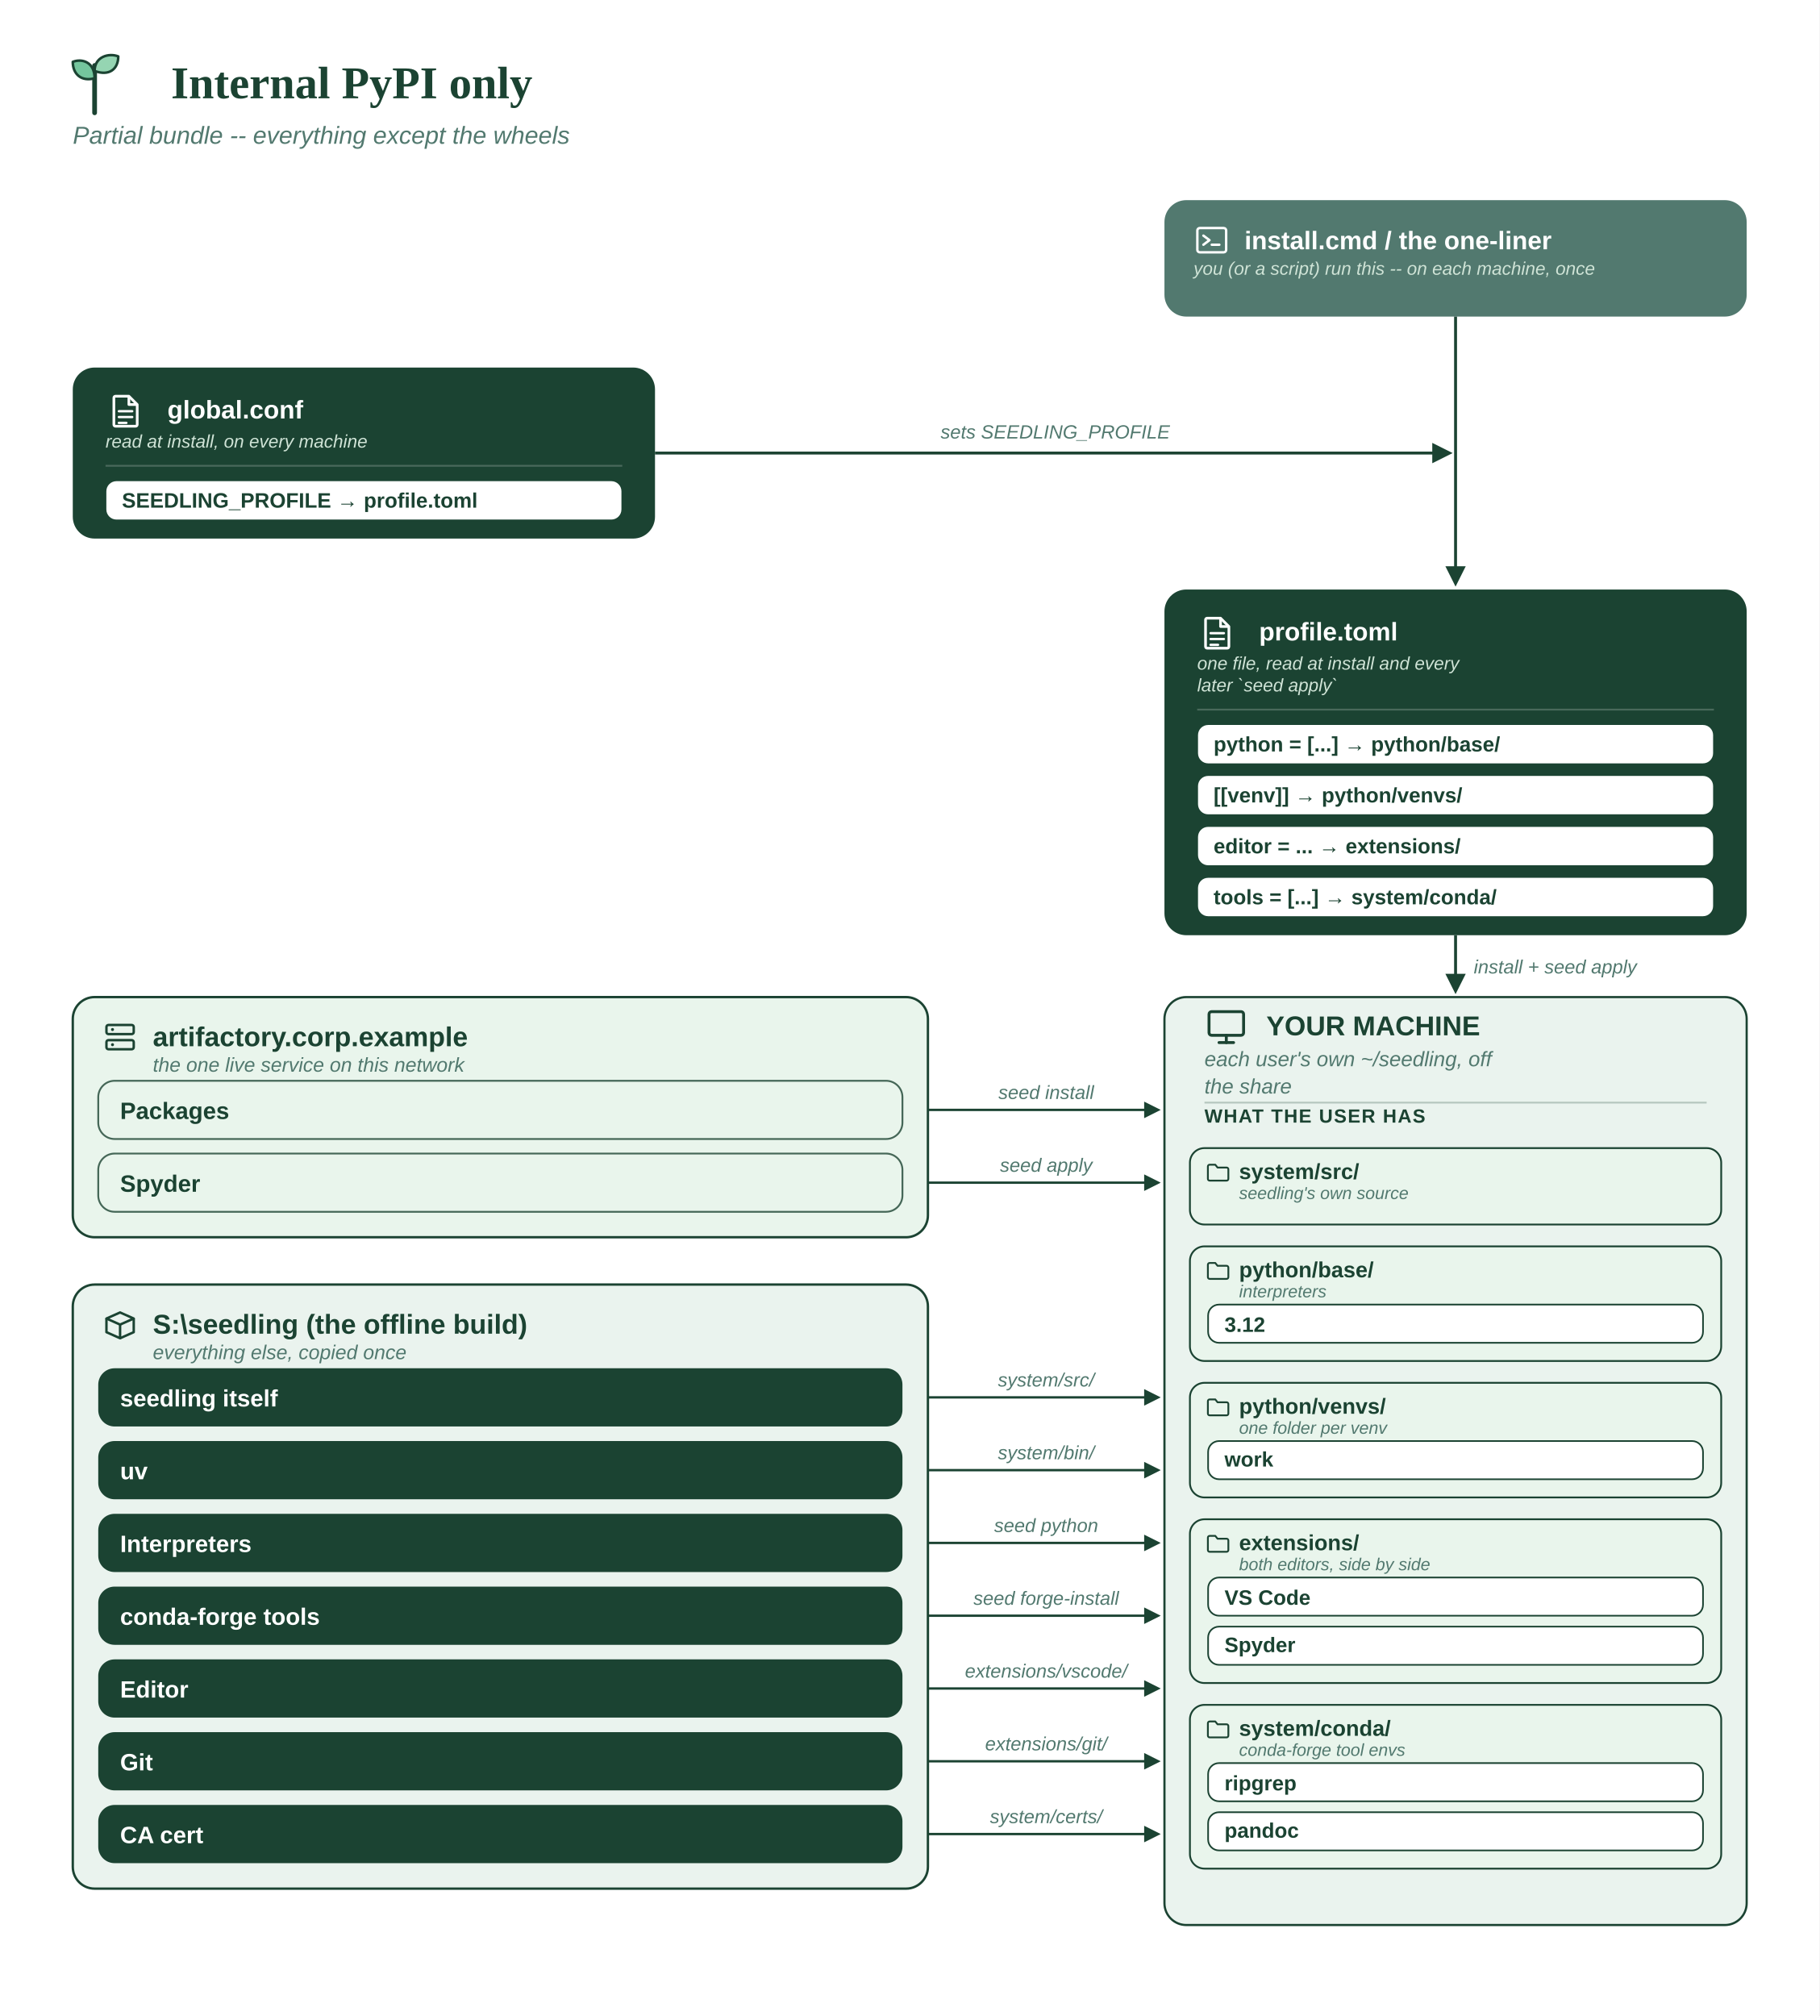
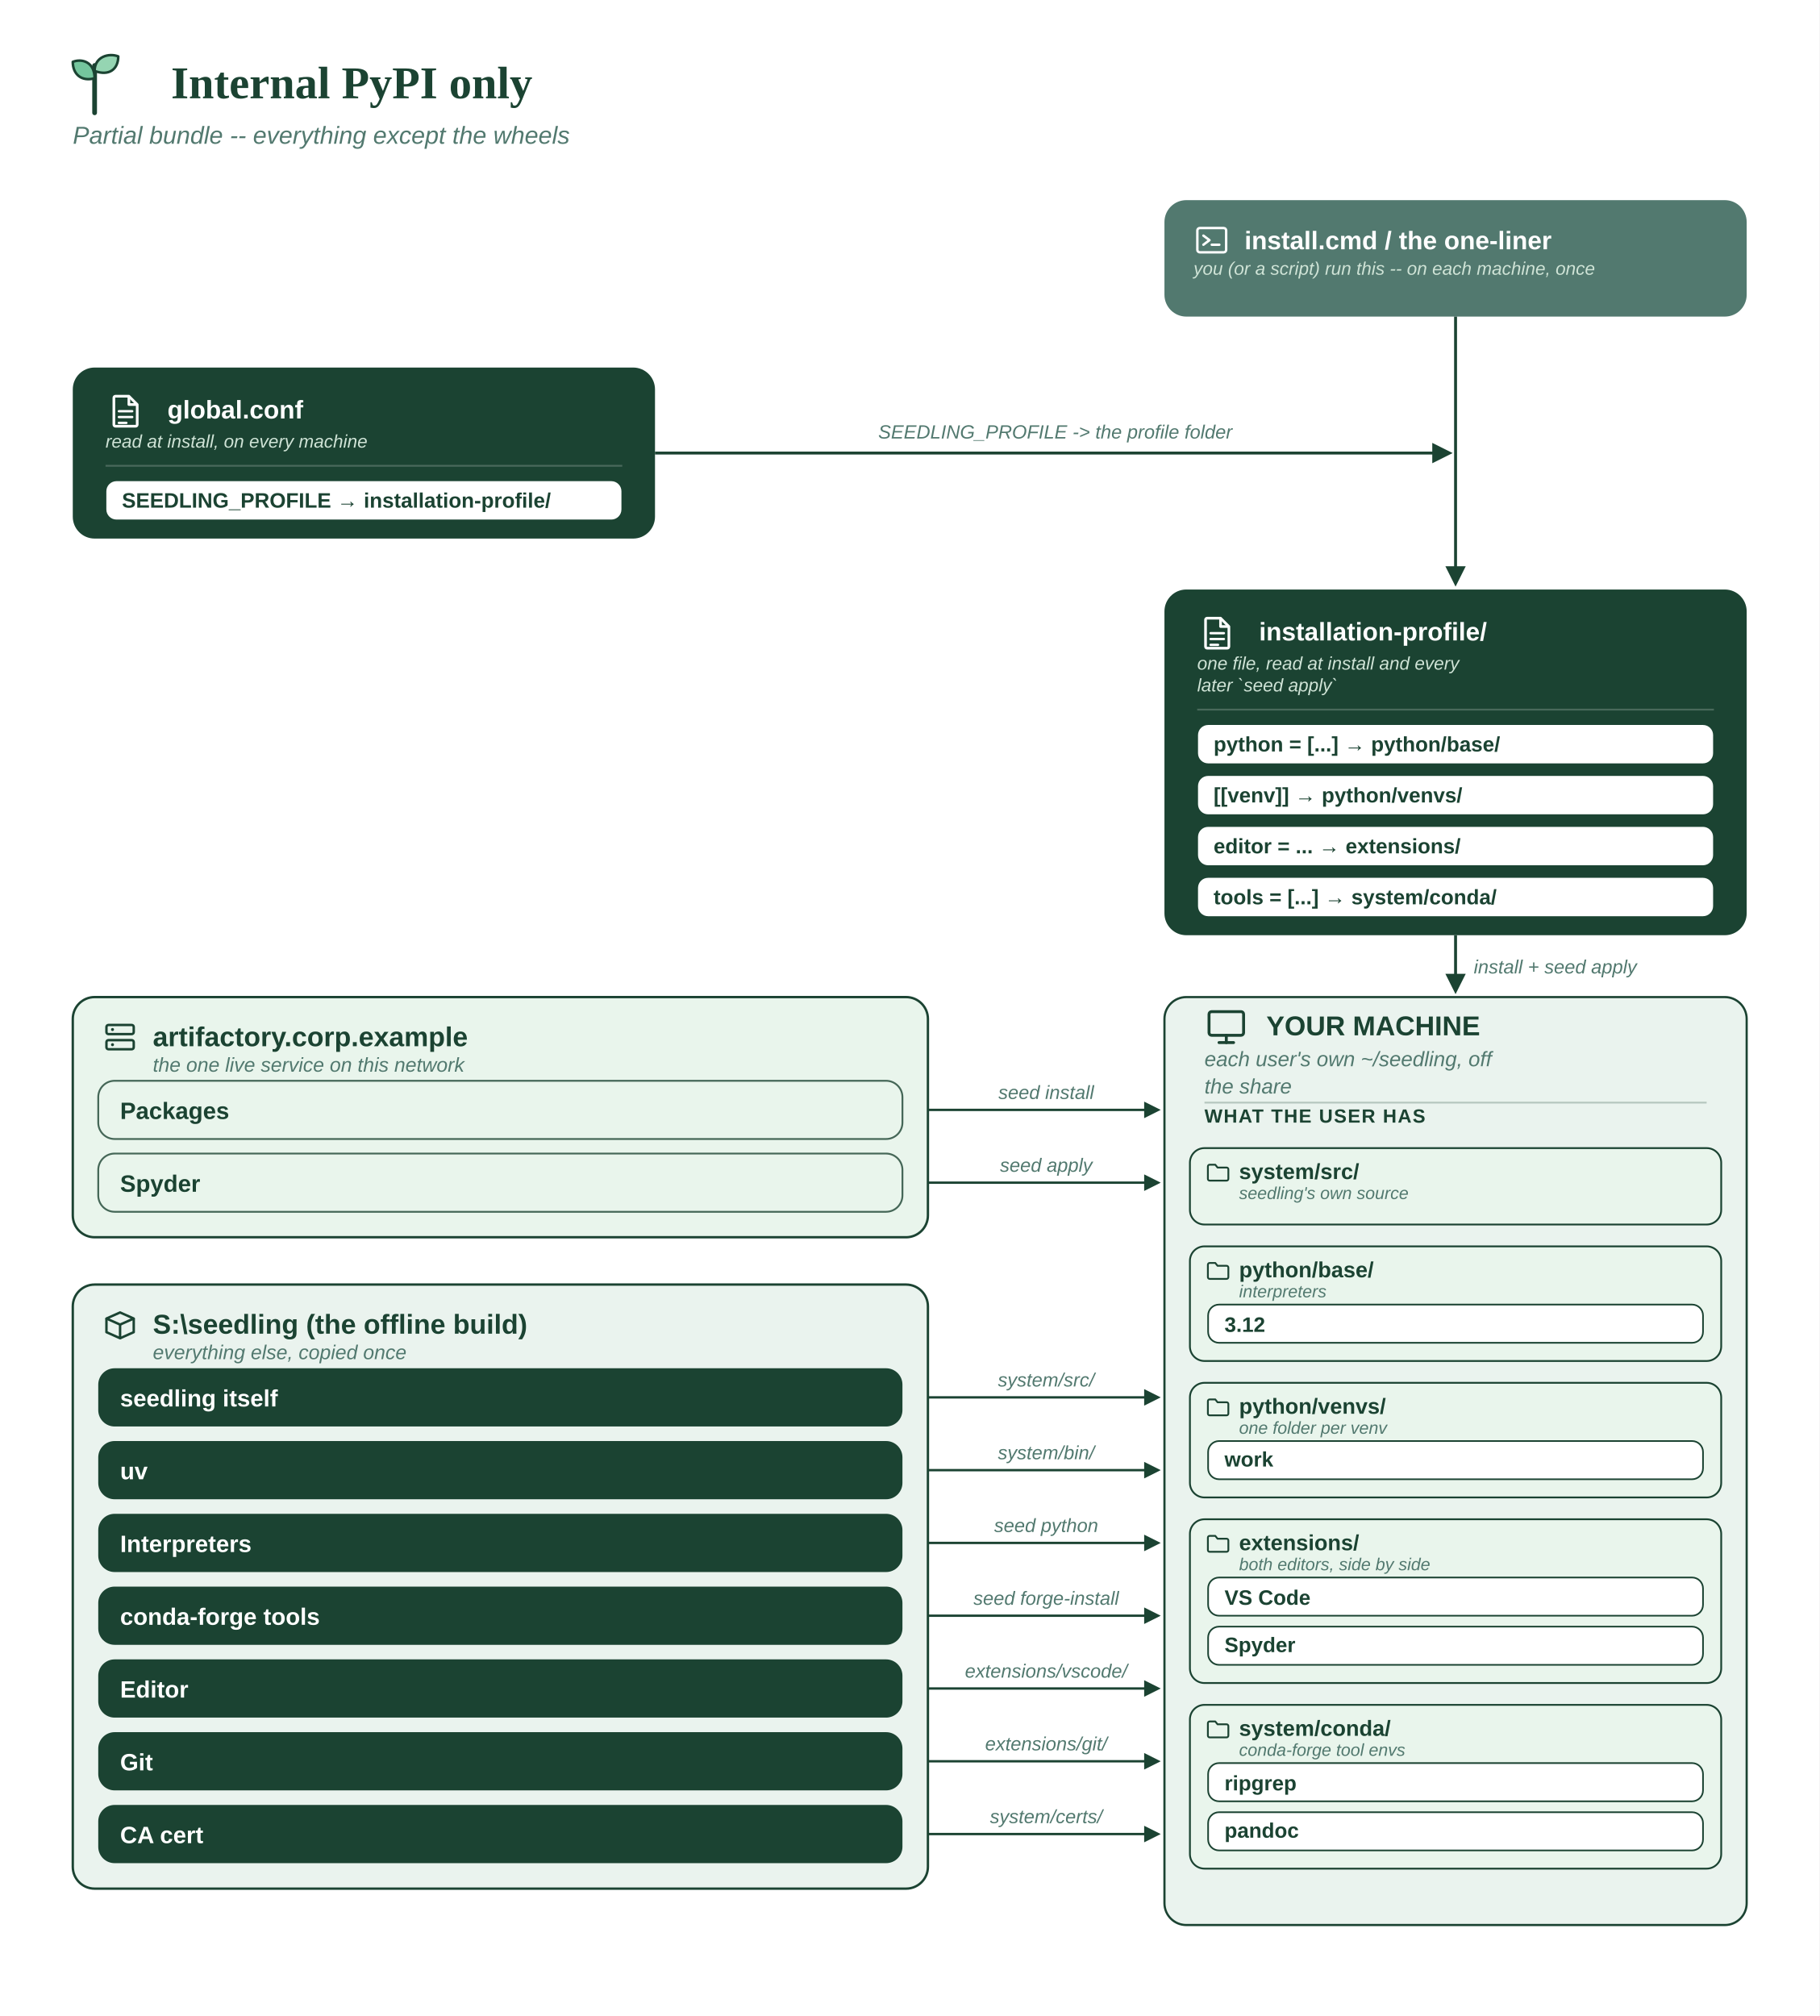
<svg xmlns="http://www.w3.org/2000/svg" viewBox="0 0 1000 1108" font-family="Arial, Helvetica, sans-serif">
  <defs>
    <defs>
      <style>
      .head  { font-family: Georgia, 'Times New Roman', serif; }
      .body  { font-family: Arial, Helvetica, sans-serif; }
      .fg    { fill: #1B4332; }
      .fw    { fill: #FFFFFF; }
      .fmute { fill: #52796F; }
    </style>
      <marker id="arrow" markerWidth="7" markerHeight="7" refX="5.5" refY="3.5" orient="auto">
        <path d="M0,0 L7,3.5 L0,7 Z" fill="#1B4332" />
      </marker>
      <symbol id="ic-cloud" viewBox="0 0 24 24">
        <path d="M6.5 18 C3.5 18 2 15.8 2 13.8 C2 11.6 3.8 10 5.8 10.1 C6.4 7.6 8.7 6 11.2 6.3 C13.6 6.6 15.4 8.6 15.5 11 C17.9 11.1 20 13 20 15.3 C20 17.4 18.2 18 17 18 Z" fill="none" stroke="currentColor" stroke-width="1.6" stroke-linejoin="round" />
      </symbol>
      <symbol id="ic-box" viewBox="0 0 24 24">
        <path d="M3 8 L12 4 L21 8 L12 12 Z" fill="none" stroke="currentColor" stroke-width="1.6" stroke-linejoin="round" />
        <path d="M3 8 V17 L12 21 V12" fill="none" stroke="currentColor" stroke-width="1.6" stroke-linejoin="round" />
        <path d="M21 8 V17 L12 21" fill="none" stroke="currentColor" stroke-width="1.6" stroke-linejoin="round" />
      </symbol>
      <symbol id="ic-server" viewBox="0 0 24 24">
        <rect x="3" y="4" width="18" height="6" rx="1.3" fill="none" stroke="currentColor" stroke-width="1.6" />
        <rect x="3" y="14" width="18" height="6" rx="1.3" fill="none" stroke="currentColor" stroke-width="1.6" />
        <circle cx="7" cy="7" r="1" fill="currentColor" />
        <circle cx="7" cy="17" r="1" fill="currentColor" />
      </symbol>
      <symbol id="ic-monitor" viewBox="0 0 24 24">
        <rect x="2.5" y="4" width="19" height="13" rx="1.4" fill="none" stroke="currentColor" stroke-width="1.6" />
        <line x1="8" y1="21" x2="16" y2="21" stroke="currentColor" stroke-width="1.6" stroke-linecap="round" />
        <line x1="12" y1="17" x2="12" y2="21" stroke="currentColor" stroke-width="1.6" stroke-linecap="round" />
      </symbol>
      <symbol id="ic-folder" viewBox="0 0 24 24">
        <path d="M3 6.5 C3 5.7 3.7 5 4.5 5 H9.5 L11.5 7.5 H19.5 C20.3 7.5 21 8.2 21 9 V17.5 C21 18.3 20.3 19 19.5 19 H4.5 C3.7 19 3 18.3 3 17.5 Z" fill="none" stroke="currentColor" stroke-width="1.6" stroke-linejoin="round" />
      </symbol>
      <symbol id="ic-doc" viewBox="0 0 24 24">
        <path d="M6 3 H14 L19 8 V20 C19 20.6 18.6 21 18 21 H6 C5.4 21 5 20.6 5 20 V4 C5 3.4 5.4 3 6 3 Z" fill="none" stroke="currentColor" stroke-width="1.6" stroke-linejoin="round" />
        <path d="M14 3 V8 H19" fill="none" stroke="currentColor" stroke-width="1.6" stroke-linejoin="round" />
        <line x1="8" y1="12" x2="16" y2="12" stroke="currentColor" stroke-width="1.4" stroke-linecap="round" />
        <line x1="8" y1="15.5" x2="16" y2="15.5" stroke="currentColor" stroke-width="1.4" stroke-linecap="round" />
        <line x1="8" y1="19" x2="12.5" y2="19" stroke="currentColor" stroke-width="1.4" stroke-linecap="round" />
      </symbol>
      <symbol id="ic-terminal" viewBox="0 0 24 24">
        <rect x="2.5" y="4" width="19" height="16" rx="1.6" fill="none" stroke="currentColor" stroke-width="1.6" />
        <path d="M6.5 9 L10.5 12 L6.5 15" fill="none" stroke="currentColor" stroke-width="1.6" stroke-linecap="round" stroke-linejoin="round" />
        <line x1="12" y1="15" x2="17" y2="15" stroke="currentColor" stroke-width="1.6" stroke-linecap="round" />
      </symbol>
    </defs>
  </defs>
  <rect x="0" y="0" width="1000" height="1108" fill="#FFFFFF" />
  <g transform="translate(40,20)">
    <path d="M12 42 V16" stroke="#1B4332" stroke-width="2.6" stroke-linecap="round" fill="none" />
    <path d="M12 23 C12 14 5 12 0 14 C0 21 5 25 12 23 Z" fill="#74C69D" stroke="#1B4332" stroke-width="1.4" stroke-linejoin="round" />
    <path d="M12 19 C12 11 20 9 25 11 C25 18 20 22 12 19 Z" fill="#95D5B2" stroke="#1B4332" stroke-width="1.4" stroke-linejoin="round" />
  </g>
  <text x="94" y="54" class="head fg" font-size="25" font-weight="700">Internal PyPI only</text>
  <text x="40" y="79" class="body fmute" font-size="13.5" font-style="italic">Partial bundle -- everything except the wheels</text>
  <rect x="640" y="110" width="320" height="64" rx="12" fill="#52796F" />
  <use href="#ic-terminal" x="656" y="122" width="20" height="20" color="#FFFFFF" />
  <text x="684" y="137" class="body fw" font-size="14.0" font-weight="700">install.cmd  /  the one-liner</text>
  <text x="656" y="151" class="body" fill="#CFE3D6" font-size="10" font-style="italic">you (or a script) run this -- on each machine, once</text>
  <line x1="800" y1="174" x2="800" y2="320" stroke="#1B4332" stroke-width="1.6" marker-end="url(#arrow)" />
  <rect x="40" y="202" width="320" height="94" rx="12" fill="#1B4332" />
  <use href="#ic-doc" x="58" y="215" width="22" height="22" color="#FFFFFF" />
  <text x="92" y="230" class="body fw" font-size="14" font-weight="700">global.conf</text>
  <text x="58" y="246" class="body" fill="#CFE3D6" font-size="10" font-style="italic">read at install, on every machine</text>
  <line x1="58" y1="256" x2="342" y2="256" stroke="#FFFFFF" stroke-width="1" opacity="0.2" />
  <rect x="58" y="264" width="284" height="22" rx="6" fill="#FFFFFF" stroke="#1B4332" stroke-width="0.9" />
-   <text x="67" y="279" class="body fg" font-size="11.5" font-weight="600">SEEDLING_PROFILE  →  profile.toml</text>
+   <text x="67" y="279" class="body fg" font-size="11.5" font-weight="600">SEEDLING_PROFILE  →  installation-profile/</text>
  <line x1="360" y1="249" x2="796" y2="249" stroke="#1B4332" stroke-width="1.6" marker-end="url(#arrow)" />
-   <text x="580" y="241" text-anchor="middle" class="body fmute" font-size="10.5" font-style="italic">sets SEEDLING_PROFILE</text>
+   <text x="580" y="241" text-anchor="middle" class="body fmute" font-size="10.5" font-style="italic">SEEDLING_PROFILE -&gt; the profile folder</text>
  <rect x="640" y="324" width="320" height="190" rx="12" fill="#1B4332" />
  <use href="#ic-doc" x="658" y="337" width="22" height="22" color="#FFFFFF" />
-   <text x="692" y="352" class="body fw" font-size="14.0" font-weight="700">profile.toml</text>
+   <text x="692" y="352" class="body fw" font-size="14.0" font-weight="700">installation-profile/</text>
  <text x="658" y="368" class="body" fill="#CFE3D6" font-size="10" font-style="italic">one file, read at install and every</text>
  <text x="658" y="380" class="body" fill="#CFE3D6" font-size="10" font-style="italic">later `seed apply`</text>
  <line x1="658" y1="390" x2="942" y2="390" stroke="#FFFFFF" stroke-width="1" opacity="0.2" />
  <rect x="658" y="398" width="284" height="22" rx="6" fill="#FFFFFF" stroke="#1B4332" stroke-width="0.9" />
  <text x="667" y="413" class="body fg" font-size="11.5" font-weight="600">python = [...]  →  python/base/</text>
  <rect x="658" y="426" width="284" height="22" rx="6" fill="#FFFFFF" stroke="#1B4332" stroke-width="0.9" />
  <text x="667" y="441" class="body fg" font-size="11.5" font-weight="600">[[venv]]  →  python/venvs/</text>
  <rect x="658" y="454" width="284" height="22" rx="6" fill="#FFFFFF" stroke="#1B4332" stroke-width="0.9" />
  <text x="667" y="469" class="body fg" font-size="11.5" font-weight="600">editor = ...  →  extensions/</text>
  <rect x="658" y="482" width="284" height="22" rx="6" fill="#FFFFFF" stroke="#1B4332" stroke-width="0.9" />
  <text x="667" y="497" class="body fg" font-size="11.5" font-weight="600">tools = [...]  →  system/conda/</text>
  <line x1="800" y1="514" x2="800" y2="544" stroke="#1B4332" stroke-width="1.6" marker-end="url(#arrow)" />
  <text x="810" y="535" class="body fmute" font-size="10.5" font-style="italic">install + seed apply</text>
  <rect x="640" y="548" width="320" height="510" rx="12" fill="#EAF3EE" stroke="#1B4332" stroke-width="1.2" />
  <use href="#ic-monitor" x="662" y="552" width="24" height="24" color="#1B4332" />
  <text x="696" y="569" class="body fg" font-size="15" font-weight="700">YOUR MACHINE</text>
  <text x="662" y="586" class="body fmute" font-size="11.5" font-style="italic">each user's own ~/seedling, off</text>
  <text x="662" y="601" class="body fmute" font-size="11.5" font-style="italic">the share</text>
  <line x1="662" y1="606" x2="938" y2="606" stroke="#1B4332" stroke-width="1" opacity="0.25" />
  <text x="662" y="617" class="body fg" font-size="10.5" font-weight="700" letter-spacing="0.6">WHAT THE USER HAS</text>
  <rect x="654" y="631" width="292" height="42" rx="8" fill="#E9F5EC" stroke="#1B4332" stroke-width="1" />
  <use href="#ic-folder" x="662" y="637" width="15" height="15" color="#1B4332" />
  <text x="681" y="648" class="body fg" font-size="12.0" font-weight="700">system/src/</text>
  <text x="681" y="659" class="body fmute" font-size="9.5" font-style="italic">seedling's own source</text>
  <rect x="654" y="685" width="292" height="63" rx="8" fill="#E9F5EC" stroke="#1B4332" stroke-width="1" />
  <use href="#ic-folder" x="662" y="691" width="15" height="15" color="#1B4332" />
  <text x="681" y="702" class="body fg" font-size="12.0" font-weight="700">python/base/</text>
  <text x="681" y="713" class="body fmute" font-size="9.5" font-style="italic">interpreters</text>
  <rect x="664" y="717" width="272" height="21" rx="6" fill="#FFFFFF" stroke="#1B4332" stroke-width="0.9" />
  <text x="673" y="732" class="body fg" font-size="11.5" font-weight="600">3.12</text>
  <rect x="654" y="760" width="292" height="63" rx="8" fill="#E9F5EC" stroke="#1B4332" stroke-width="1" />
  <use href="#ic-folder" x="662" y="766" width="15" height="15" color="#1B4332" />
  <text x="681" y="777" class="body fg" font-size="12.0" font-weight="700">python/venvs/</text>
  <text x="681" y="788" class="body fmute" font-size="9.5" font-style="italic">one folder per venv</text>
  <rect x="664" y="792" width="272" height="21" rx="6" fill="#FFFFFF" stroke="#1B4332" stroke-width="0.9" />
  <text x="673" y="806" class="body fg" font-size="11.5" font-weight="600">work</text>
  <rect x="654" y="835" width="292" height="90" rx="8" fill="#E9F5EC" stroke="#1B4332" stroke-width="1" />
  <use href="#ic-folder" x="662" y="841" width="15" height="15" color="#1B4332" />
  <text x="681" y="852" class="body fg" font-size="12.0" font-weight="700">extensions/</text>
  <text x="681" y="863" class="body fmute" font-size="9.5" font-style="italic">both editors, side by side</text>
  <rect x="664" y="867" width="272" height="21" rx="6" fill="#FFFFFF" stroke="#1B4332" stroke-width="0.9" />
  <text x="673" y="882" class="body fg" font-size="11.5" font-weight="600">VS Code</text>
  <rect x="664" y="894" width="272" height="21" rx="6" fill="#FFFFFF" stroke="#1B4332" stroke-width="0.9" />
  <text x="673" y="908" class="body fg" font-size="11.5" font-weight="600">Spyder</text>
  <rect x="654" y="937" width="292" height="90" rx="8" fill="#E9F5EC" stroke="#1B4332" stroke-width="1" />
  <use href="#ic-folder" x="662" y="943" width="15" height="15" color="#1B4332" />
  <text x="681" y="954" class="body fg" font-size="12.0" font-weight="700">system/conda/</text>
  <text x="681" y="965" class="body fmute" font-size="9.5" font-style="italic">conda-forge tool envs</text>
  <rect x="664" y="969" width="272" height="21" rx="6" fill="#FFFFFF" stroke="#1B4332" stroke-width="0.9" />
  <text x="673" y="984" class="body fg" font-size="11.5" font-weight="600">ripgrep</text>
  <rect x="664" y="996" width="272" height="21" rx="6" fill="#FFFFFF" stroke="#1B4332" stroke-width="0.9" />
  <text x="673" y="1010" class="body fg" font-size="11.5" font-weight="600">pandoc</text>
  <rect x="40" y="548" width="470" height="132" rx="12" fill="#E9F5EC" stroke="#1B4332" stroke-width="1.3" />
  <use href="#ic-server" x="56" y="560" width="20" height="20" color="#1B4332" />
  <text x="84" y="575" class="body fg" font-size="15.0" font-weight="700">artifactory.corp.example</text>
  <text x="84" y="589" class="body fmute" font-size="11.0" font-style="italic">the one live service on this network</text>
  <rect x="54" y="594" width="442" height="32" rx="9" fill="#E9F5EC" stroke="#1B4332" stroke-width="1" opacity="0.8" />
  <text x="66" y="615" class="body fg" font-size="13.0" font-weight="700">Packages</text>
  <line x1="510" y1="610" x2="636" y2="610" stroke="#1B4332" stroke-width="1.3" marker-end="url(#arrow)" />
  <text x="575" y="604" text-anchor="middle" class="body fmute" font-size="10.5" font-style="italic">seed install</text>
  <rect x="54" y="634" width="442" height="32" rx="9" fill="#E9F5EC" stroke="#1B4332" stroke-width="1" opacity="0.8" />
  <text x="66" y="655" class="body fg" font-size="13.0" font-weight="700">Spyder</text>
  <line x1="510" y1="650" x2="636" y2="650" stroke="#1B4332" stroke-width="1.3" marker-end="url(#arrow)" />
  <text x="575" y="644" text-anchor="middle" class="body fmute" font-size="10.5" font-style="italic">seed apply</text>
  <rect x="40" y="706" width="470" height="332" rx="12" fill="#EAF3EE" stroke="#1B4332" stroke-width="1.3" />
  <use href="#ic-box" x="56" y="718" width="20" height="20" color="#1B4332" />
  <text x="84" y="733" class="body fg" font-size="15.0" font-weight="700">S:\seedling (the offline build)</text>
  <text x="84" y="747" class="body fmute" font-size="11.0" font-style="italic">everything else, copied once</text>
  <rect x="54" y="752" width="442" height="32" rx="9" fill="#1B4332" />
  <text x="66" y="773" class="body fw" font-size="13.0" font-weight="700">seedling itself</text>
  <line x1="510" y1="768" x2="636" y2="768" stroke="#1B4332" stroke-width="1.3" marker-end="url(#arrow)" />
  <text x="575" y="762" text-anchor="middle" class="body fmute" font-size="10.5" font-style="italic">system/src/</text>
  <rect x="54" y="792" width="442" height="32" rx="9" fill="#1B4332" />
  <text x="66" y="813" class="body fw" font-size="13.0" font-weight="700">uv</text>
  <line x1="510" y1="808" x2="636" y2="808" stroke="#1B4332" stroke-width="1.3" marker-end="url(#arrow)" />
  <text x="575" y="802" text-anchor="middle" class="body fmute" font-size="10.5" font-style="italic">system/bin/</text>
  <rect x="54" y="832" width="442" height="32" rx="9" fill="#1B4332" />
  <text x="66" y="853" class="body fw" font-size="13.0" font-weight="700">Interpreters</text>
  <line x1="510" y1="848" x2="636" y2="848" stroke="#1B4332" stroke-width="1.3" marker-end="url(#arrow)" />
  <text x="575" y="842" text-anchor="middle" class="body fmute" font-size="10.5" font-style="italic">seed python</text>
  <rect x="54" y="872" width="442" height="32" rx="9" fill="#1B4332" />
  <text x="66" y="893" class="body fw" font-size="13.0" font-weight="700">conda-forge tools</text>
  <line x1="510" y1="888" x2="636" y2="888" stroke="#1B4332" stroke-width="1.3" marker-end="url(#arrow)" />
  <text x="575" y="882" text-anchor="middle" class="body fmute" font-size="10.5" font-style="italic">seed forge-install</text>
  <rect x="54" y="912" width="442" height="32" rx="9" fill="#1B4332" />
  <text x="66" y="933" class="body fw" font-size="13.0" font-weight="700">Editor</text>
  <line x1="510" y1="928" x2="636" y2="928" stroke="#1B4332" stroke-width="1.3" marker-end="url(#arrow)" />
  <text x="575" y="922" text-anchor="middle" class="body fmute" font-size="10.5" font-style="italic">extensions/vscode/</text>
  <rect x="54" y="952" width="442" height="32" rx="9" fill="#1B4332" />
  <text x="66" y="973" class="body fw" font-size="13.0" font-weight="700">Git</text>
  <line x1="510" y1="968" x2="636" y2="968" stroke="#1B4332" stroke-width="1.3" marker-end="url(#arrow)" />
  <text x="575" y="962" text-anchor="middle" class="body fmute" font-size="10.5" font-style="italic">extensions/git/</text>
  <rect x="54" y="992" width="442" height="32" rx="9" fill="#1B4332" />
  <text x="66" y="1013" class="body fw" font-size="13.0" font-weight="700">CA cert</text>
  <line x1="510" y1="1008" x2="636" y2="1008" stroke="#1B4332" stroke-width="1.3" marker-end="url(#arrow)" />
  <text x="575" y="1002" text-anchor="middle" class="body fmute" font-size="10.5" font-style="italic">system/certs/</text>
</svg>
